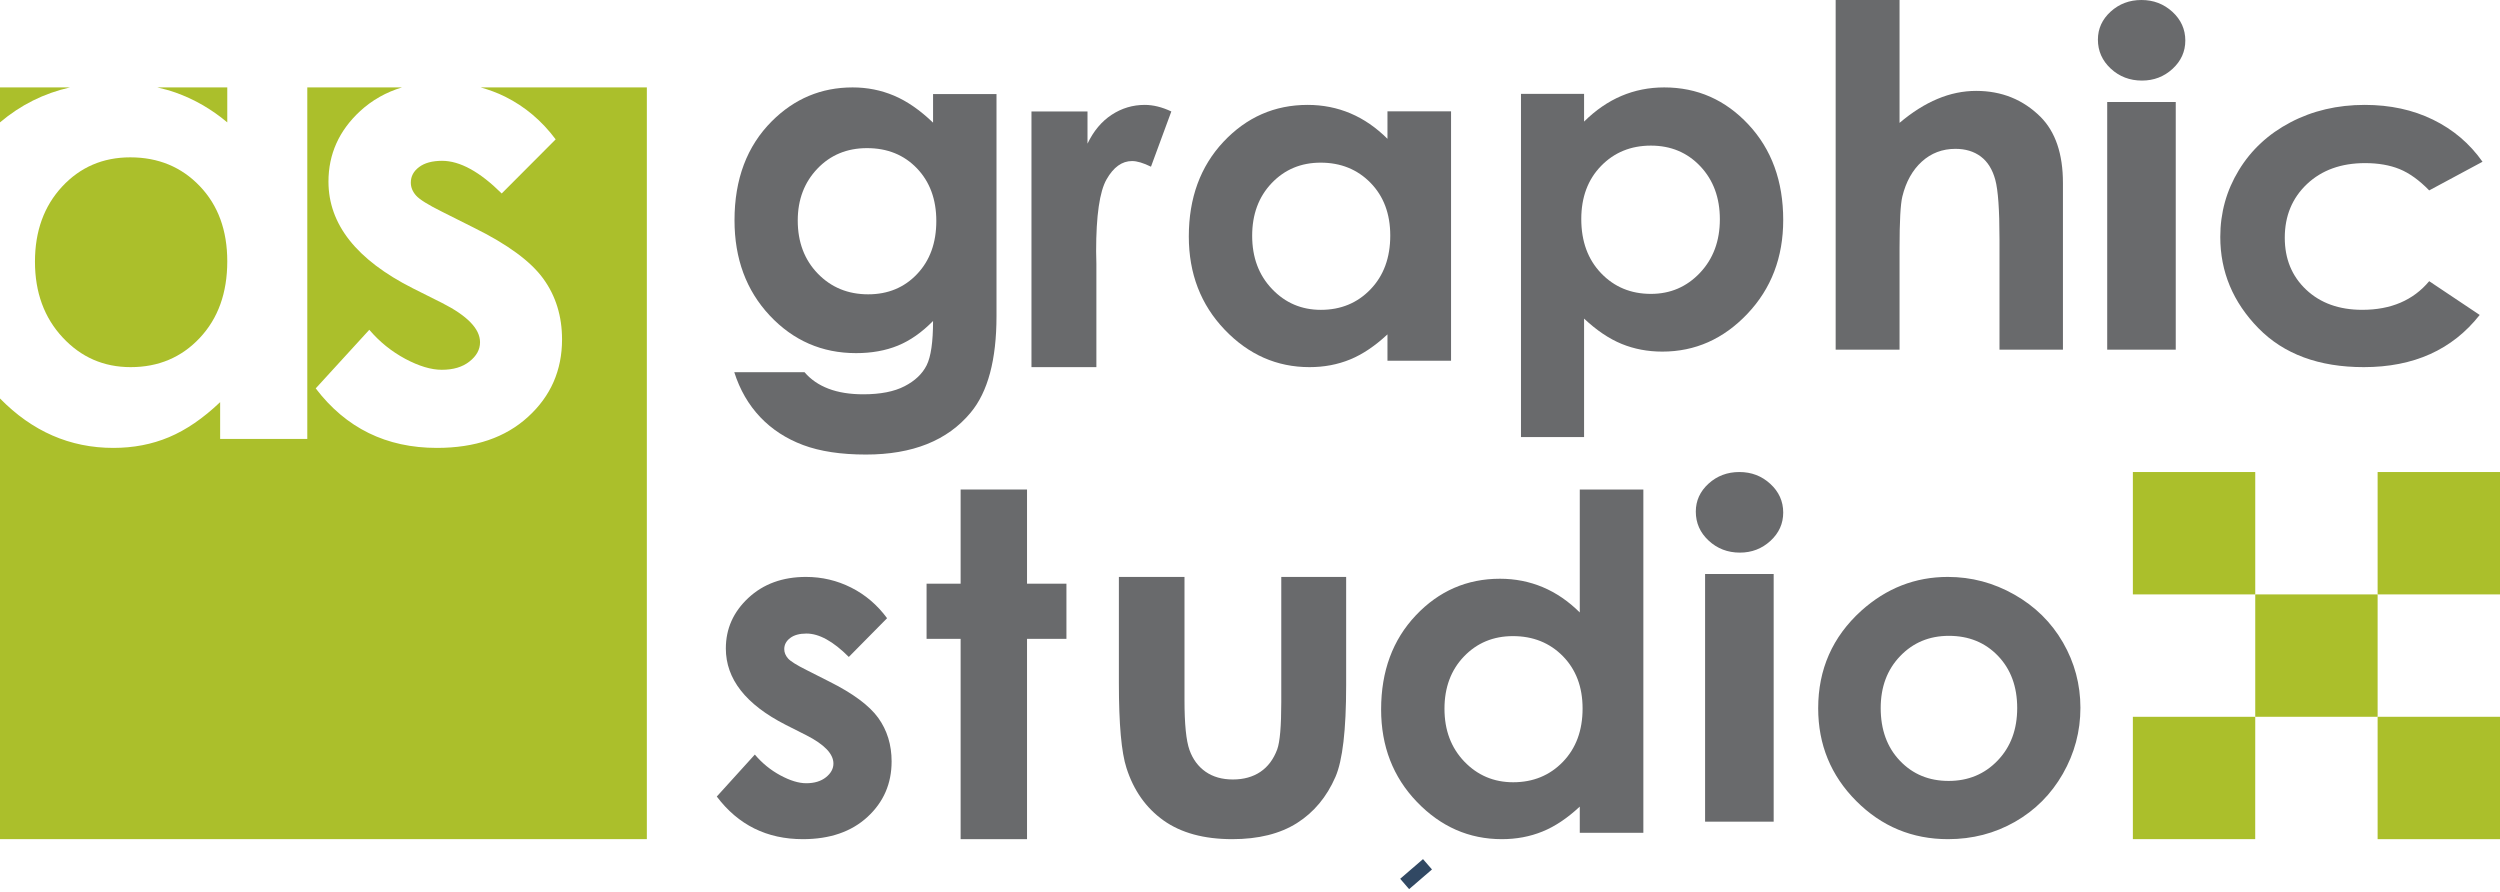
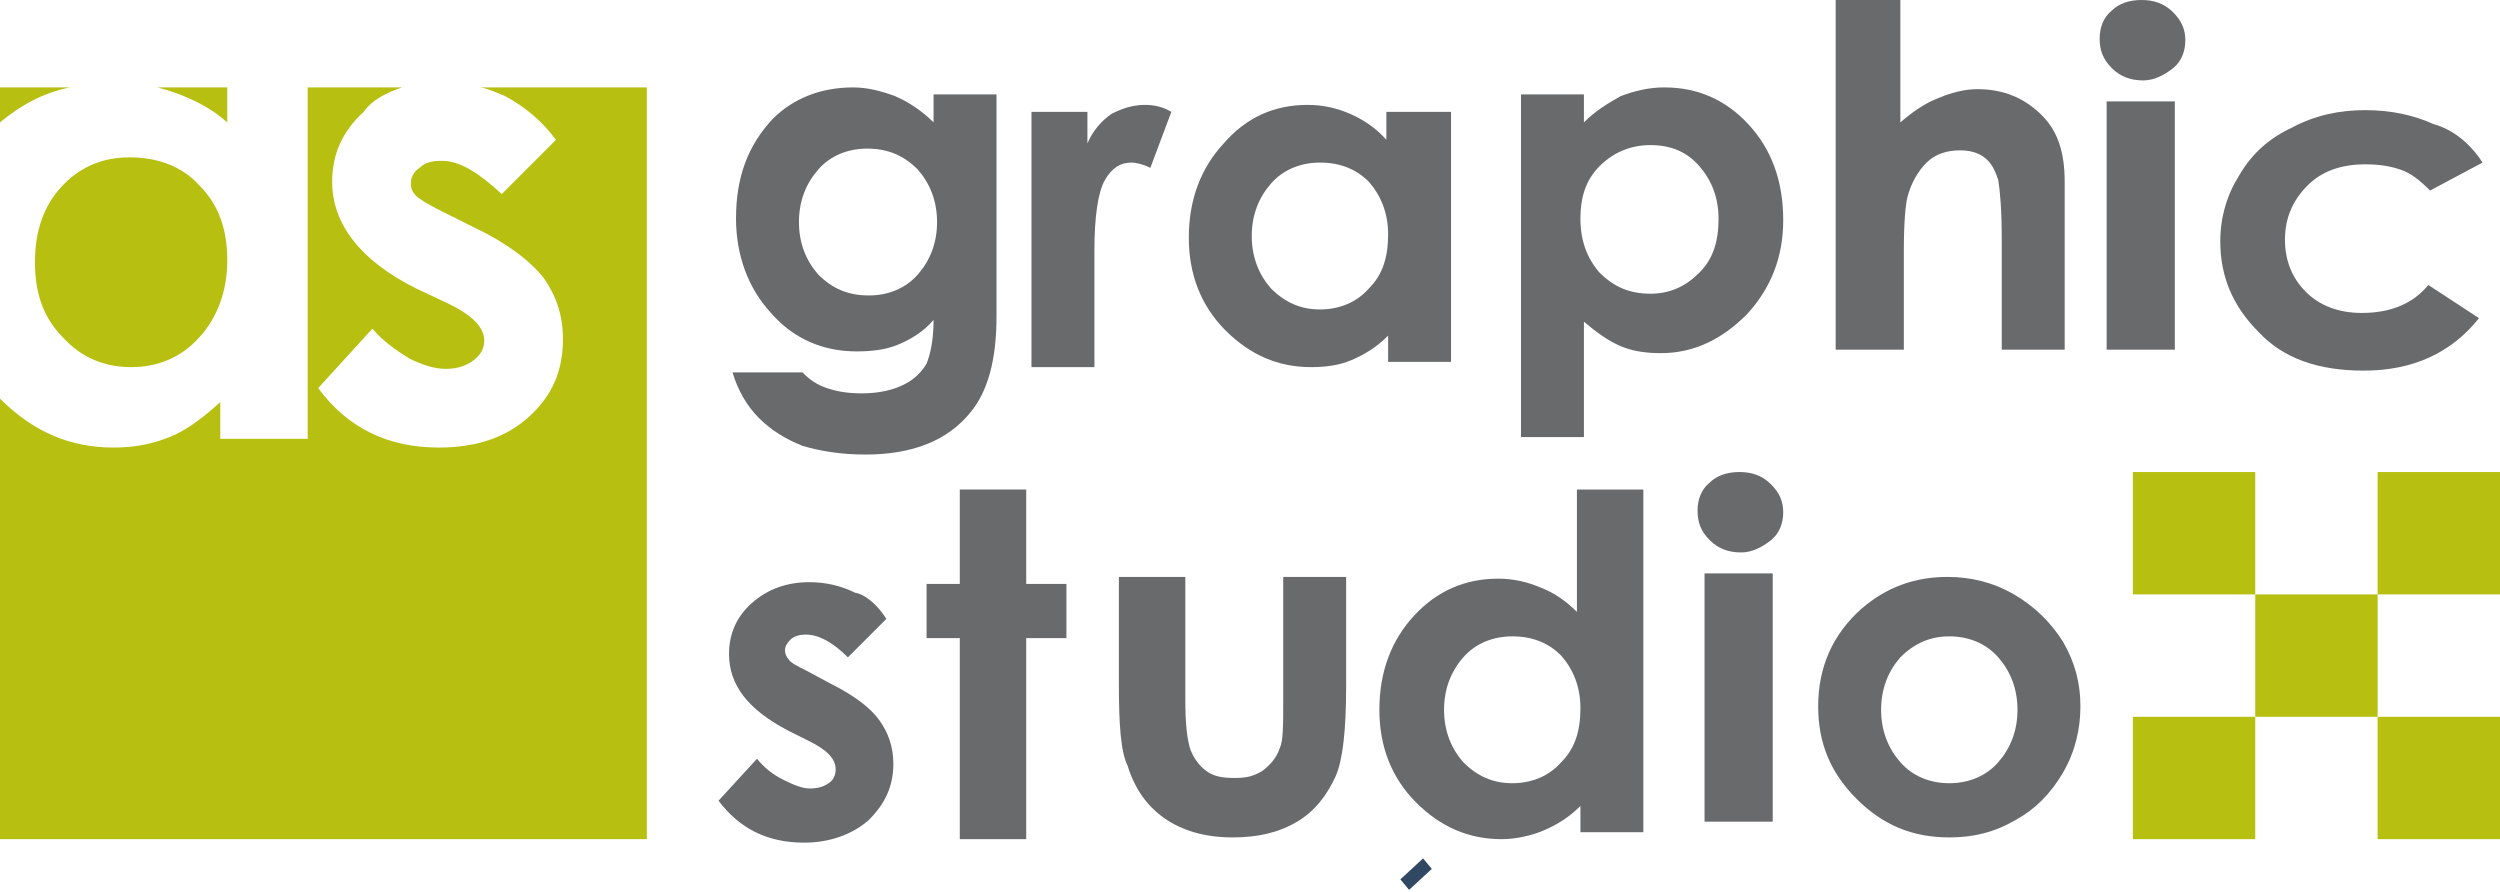
- <svg xmlns="http://www.w3.org/2000/svg" width="143px" height="51px" viewBox="0 0 143 51" version="1.1">
-   <g id="Page-1" stroke="none" stroke-width="1" fill="none" fill-rule="evenodd">
+ <svg xmlns="http://www.w3.org/2000/svg" version="1.1" id="Layer_1" x="0px" y="0px" viewBox="0 0 143 51" style="enable-background:new 0 0 143 51;" xml:space="preserve">
+   <style type="text/css">
+ 	.st0{fill-rule:evenodd;clip-rule:evenodd;fill:#B7BF10;}
+ 	.st1{fill:#696A6C;}
+ 	.st2{fill-rule:evenodd;clip-rule:evenodd;fill:#696A6C;}
+ 	.st3{fill-rule:evenodd;clip-rule:evenodd;fill:#314863;}
+ </style>
+   <g id="Page-1">
    <g id="home-copy-2" transform="translate(-58, -77)">
      <g id="Group" transform="translate(58, 77)">
-         <polygon id="Fill-1" fill="#ABBF2B" points="136 34 143 34 143 27 136 27" />
-         <polygon id="Fill-2" fill="#ABBF2B" points="129 41 136 41 136 34 129 34" />
-         <polygon id="Fill-3" fill="#ABBF2B" points="122 34 129 34 129 27 122 27" />
-         <polygon id="Fill-4" fill="#ABBF2B" points="136 48 143 48 143 41 136 41" />
-         <polygon id="Fill-5" fill="#ABBF2B" points="122 41 129 41 128.998 48 122 48" />
-         <path d="M49.594,8.473 C48.446,8.473 47.499,8.866 46.752,9.651 C46.004,10.436 45.631,11.424 45.631,12.613 C45.631,13.847 46.013,14.86 46.778,15.65 C47.543,16.44 48.504,16.835 49.66,16.835 C50.79,16.835 51.723,16.449 52.456,15.677 C53.19,14.906 53.557,13.893 53.557,12.64 C53.557,11.406 53.188,10.402 52.451,9.631 C51.712,8.859 50.759,8.473 49.594,8.473 Z M53.371,5.381 L57,5.381 L57,18.075 C57,20.58 56.507,22.423 55.52,23.603 C54.194,25.201 52.197,26 49.528,26 C48.104,26 46.907,25.819 45.937,25.456 C44.968,25.092 44.149,24.559 43.482,23.856 C42.815,23.151 42.32,22.296 42,21.288 L46.017,21.288 C46.373,21.706 46.832,22.021 47.391,22.234 C47.952,22.448 48.616,22.554 49.38,22.554 C50.359,22.554 51.147,22.4 51.742,22.091 C52.339,21.784 52.759,21.383 53.004,20.894 C53.249,20.403 53.371,19.559 53.371,18.36 C52.73,19.013 52.058,19.483 51.356,19.77 C50.653,20.056 49.857,20.199 48.966,20.199 C47.018,20.199 45.373,19.481 44.028,18.047 C42.685,16.612 42.014,14.797 42.014,12.6 C42.014,10.248 42.725,8.359 44.149,6.934 C45.439,5.645 46.978,5 48.767,5 C49.604,5 50.392,5.156 51.136,5.47 C51.878,5.783 52.623,6.298 53.371,7.015 L53.371,5.381 Z" id="Fill-6" fill="#696A6C" fill-rule="nonzero" />
-         <path d="M59,6.376 L62.205,6.376 L62.205,8.217 C62.553,7.492 63.014,6.941 63.589,6.565 C64.164,6.188 64.795,6 65.479,6 C65.964,6 66.471,6.125 67,6.376 L65.836,9.535 C65.397,9.319 65.037,9.212 64.754,9.212 C64.178,9.212 63.692,9.562 63.295,10.26 C62.897,10.96 62.699,12.331 62.699,14.373 L62.713,15.086 L62.713,21 L59,21 L59,6.376 Z" id="Fill-8" fill="#696A6C" />
-         <path d="M75.54,9.304 C74.416,9.304 73.483,9.695 72.737,10.478 C71.994,11.26 71.624,12.263 71.624,13.487 C71.624,14.72 72,15.734 72.759,16.529 C73.515,17.325 74.447,17.723 75.554,17.723 C76.695,17.723 77.643,17.332 78.395,16.548 C79.146,15.766 79.523,14.742 79.523,13.474 C79.523,12.233 79.146,11.227 78.395,10.458 C77.643,9.689 76.69,9.304 75.54,9.304 Z M79.363,6.367 L83,6.367 L83,20.634 L79.363,20.634 L79.363,19.126 C78.652,19.789 77.942,20.268 77.227,20.561 C76.512,20.854 75.739,21 74.905,21 C73.033,21 71.415,20.286 70.05,18.857 C68.684,17.427 68,15.65 68,13.526 C68,11.324 68.663,9.518 69.982,8.111 C71.304,6.704 72.908,6 74.798,6 C75.669,6 76.484,6.162 77.247,6.485 C78.011,6.808 78.714,7.294 79.363,7.94 L79.363,6.367 Z" id="Fill-10" fill="#696A6C" fill-rule="nonzero" />
-         <path d="M94.432,8.329 C93.287,8.329 92.337,8.716 91.582,9.492 C90.828,10.266 90.449,11.28 90.449,12.53 C90.449,13.807 90.828,14.839 91.582,15.627 C92.337,16.416 93.287,16.81 94.432,16.81 C95.543,16.81 96.478,16.41 97.237,15.608 C97.996,14.806 98.376,13.785 98.376,12.543 C98.376,11.31 98.003,10.299 97.258,9.511 C96.512,8.723 95.57,8.329 94.432,8.329 Z M90.609,5.37 L90.609,6.955 C91.267,6.304 91.978,5.814 92.741,5.488 C93.506,5.163 94.323,5 95.192,5 C97.084,5 98.692,5.709 100.014,7.126 C101.337,8.545 102,10.364 102,12.583 C102,14.723 101.316,16.513 99.948,17.953 C98.581,19.393 96.96,20.112 95.085,20.112 C94.251,20.112 93.475,19.965 92.755,19.67 C92.035,19.375 91.321,18.892 90.609,18.224 L90.609,25 L87,25 L87,5.37 L90.609,5.37 Z" id="Fill-12" fill="#696A6C" fill-rule="nonzero" />
-         <path d="M105,0 L108.654,0 L108.654,7.028 C109.374,6.419 110.097,5.962 110.825,5.657 C111.553,5.351 112.29,5.199 113.036,5.199 C114.493,5.199 115.72,5.694 116.718,6.684 C117.572,7.542 118,8.802 118,10.464 L118,20 L114.371,20 L114.371,13.674 C114.371,12.002 114.291,10.871 114.129,10.279 C113.967,9.686 113.69,9.244 113.299,8.952 C112.908,8.66 112.425,8.514 111.85,8.514 C111.104,8.514 110.463,8.758 109.928,9.244 C109.393,9.73 109.023,10.394 108.816,11.233 C108.708,11.667 108.654,12.656 108.654,14.205 L108.654,20 L105,20 L105,0 Z" id="Fill-14" fill="#696A6C" />
-         <path d="M120.532,20 L124.453,20 L124.453,5.834 L120.532,5.834 L120.532,20 Z M122.492,0 C123.179,0 123.769,0.226 124.263,0.677 C124.752,1.128 125,1.675 125,2.318 C125,2.951 124.755,3.492 124.269,3.939 C123.781,4.386 123.199,4.609 122.521,4.609 C121.825,4.609 121.229,4.382 120.737,3.926 C120.247,3.47 120,2.916 120,2.266 C120,1.641 120.245,1.107 120.73,0.664 C121.217,0.221 121.806,0 122.492,0 Z" id="Fill-16" fill="#696A6C" fill-rule="nonzero" />
-         <path d="M142,9.252 L138.95,10.891 C138.378,10.304 137.811,9.898 137.25,9.67 C136.692,9.444 136.036,9.33 135.283,9.33 C133.914,9.33 132.806,9.73 131.96,10.527 C131.113,11.328 130.689,12.35 130.689,13.598 C130.689,14.811 131.096,15.8 131.913,16.57 C132.727,17.337 133.798,17.722 135.121,17.722 C136.761,17.722 138.037,17.176 138.95,16.084 L141.839,18.015 C140.273,20.005 138.065,21 135.211,21 C132.644,21 130.634,20.257 129.18,18.771 C127.727,17.285 127,15.546 127,13.552 C127,12.171 127.353,10.899 128.061,9.736 C128.767,8.574 129.752,7.66 131.018,6.996 C132.284,6.332 133.7,6 135.264,6 C136.714,6 138.015,6.281 139.168,6.845 C140.322,7.409 141.266,8.211 142,9.252" id="Fill-18" fill="#696A6C" />
-         <path d="M50.741,35.361 L48.552,37.577 C47.662,36.684 46.855,36.239 46.13,36.239 C45.732,36.239 45.421,36.324 45.197,36.495 C44.973,36.665 44.859,36.877 44.859,37.131 C44.859,37.322 44.932,37.499 45.074,37.662 C45.216,37.823 45.568,38.044 46.13,38.324 L47.425,38.98 C48.789,39.661 49.726,40.357 50.236,41.063 C50.745,41.772 51,42.603 51,43.554 C51,44.823 50.541,45.88 49.62,46.729 C48.701,47.575 47.469,48 45.922,48 C43.867,48 42.226,47.188 41,45.562 L43.177,43.161 C43.591,43.651 44.076,44.047 44.633,44.348 C45.191,44.649 45.685,44.801 46.117,44.801 C46.583,44.801 46.958,44.687 47.244,44.46 C47.529,44.232 47.672,43.97 47.672,43.674 C47.672,43.123 47.157,42.586 46.13,42.06 L44.938,41.458 C42.658,40.295 41.518,38.84 41.518,37.091 C41.518,35.963 41.948,35.001 42.807,34.2 C43.667,33.4 44.766,33 46.104,33 C47.019,33 47.88,33.204 48.687,33.61 C49.496,34.017 50.179,34.6 50.741,35.361" id="Fill-19" fill="#696A6C" />
-         <polygon id="Fill-20" fill="#696A6C" points="54.948 28 58.746 28 58.746 33.387 61 33.387 61 36.542 58.746 36.542 58.746 48 54.948 48 54.948 36.542 53 36.542 53 33.387 54.948 33.387" />
-         <path d="M64,33 L67.753,33 L67.753,40.044 C67.753,41.414 67.848,42.367 68.039,42.9 C68.229,43.433 68.537,43.847 68.959,44.143 C69.383,44.438 69.901,44.586 70.52,44.586 C71.139,44.586 71.664,44.44 72.095,44.15 C72.527,43.858 72.846,43.43 73.057,42.865 C73.21,42.444 73.289,41.545 73.289,40.164 L73.289,33 L77,33 L77,39.197 C77,41.75 76.797,43.497 76.388,44.438 C75.889,45.586 75.155,46.466 74.186,47.08 C73.215,47.693 71.982,48 70.487,48 C68.864,48 67.552,47.641 66.549,46.926 C65.548,46.209 64.843,45.21 64.434,43.928 C64.145,43.041 64,41.428 64,39.088 L64,33 Z" id="Fill-21" fill="#696A6C" />
-         <path d="M86.54,36.386 C85.417,36.386 84.483,36.775 83.738,37.551 C82.995,38.327 82.624,39.324 82.624,40.54 C82.624,41.764 83.001,42.77 83.758,43.561 C84.516,44.35 85.448,44.745 86.554,44.745 C87.694,44.745 88.643,44.356 89.395,43.58 C90.146,42.803 90.524,41.786 90.524,40.526 C90.524,39.294 90.146,38.296 89.395,37.531 C88.643,36.769 87.691,36.386 86.54,36.386 Z M90.363,28 L94,28 L94,47.635 L90.363,47.635 L90.363,46.138 C89.653,46.799 88.943,47.274 88.228,47.564 C87.513,47.855 86.739,48 85.906,48 C84.034,48 82.415,47.291 81.05,45.871 C79.684,44.452 79,42.688 79,40.579 C79,38.392 79.662,36.599 80.983,35.201 C82.304,33.803 83.909,33.104 85.798,33.104 C86.669,33.104 87.484,33.266 88.247,33.586 C89.012,33.908 89.715,34.389 90.363,35.032 L90.363,28 Z" id="Fill-22" fill="#696A6C" fill-rule="nonzero" />
-         <path d="M97.531,47 L101.454,47 L101.454,32.833 L97.531,32.833 L97.531,47 Z M99.492,27 C100.18,27 100.77,27.225 101.262,27.677 C101.753,28.128 102,28.675 102,29.318 C102,29.952 101.756,30.491 101.27,30.938 C100.78,31.386 100.2,31.61 99.521,31.61 C98.825,31.61 98.228,31.381 97.737,30.925 C97.245,30.469 97,29.917 97,29.265 C97,28.64 97.243,28.106 97.729,27.664 C98.216,27.221 98.806,27 99.492,27 Z" id="Fill-23" fill="#696A6C" fill-rule="nonzero" />
-         <path d="M111.475,36.37 C110.359,36.37 109.43,36.757 108.689,37.53 C107.946,38.303 107.576,39.293 107.576,40.5 C107.576,41.741 107.942,42.746 108.676,43.516 C109.408,44.285 110.337,44.669 111.46,44.669 C112.585,44.669 113.521,44.28 114.265,43.503 C115.012,42.725 115.384,41.724 115.384,40.5 C115.384,39.276 115.019,38.282 114.286,37.517 C113.553,36.752 112.616,36.37 111.475,36.37 M111.415,33 C112.765,33 114.034,33.337 115.22,34.01 C116.408,34.683 117.335,35.596 118.002,36.75 C118.667,37.904 119,39.15 119,40.487 C119,41.833 118.664,43.092 117.994,44.263 C117.324,45.434 116.409,46.35 115.253,47.01 C114.096,47.669 112.822,48 111.429,48 C109.377,48 107.627,47.272 106.176,45.817 C104.726,44.361 104,42.593 104,40.513 C104,38.283 104.821,36.427 106.459,34.94 C107.896,33.647 109.548,33 111.415,33" id="Fill-24" fill="#696A6C" fill-rule="nonzero" />
-         <path d="M0,5 L0,7 C1.176,6.005 2.51,5.339 4,5 L0,5 Z" id="Fill-25" fill="#ABBF2B" />
-         <path d="M11.427,19.329 C12.476,18.213 13,16.752 13,14.947 C13,13.175 12.476,11.742 11.427,10.646 C10.382,9.551 9.054,9 7.453,9 C5.888,9 4.589,9.56 3.554,10.674 C2.519,11.79 2,13.221 2,14.966 C2,16.722 2.528,18.167 3.582,19.3 C4.636,20.435 5.932,21 7.473,21 C9.06,21 10.382,20.445 11.427,19.329" id="Fill-26" fill="#ABBF2B" />
-         <path d="M13,7 L13,5 L9,5 C9.356,5.083 9.707,5.176 10.048,5.297 C11.112,5.676 12.097,6.242 13,7" id="Fill-27" fill="#ABBF2B" />
-         <path d="M27.495,5 C27.971,5.136 28.439,5.303 28.892,5.529 C30.028,6.095 30.993,6.91 31.784,7.972 L28.698,11.067 C27.444,9.823 26.308,9.199 25.285,9.199 C24.728,9.199 24.287,9.319 23.972,9.556 C23.654,9.794 23.499,10.09 23.499,10.445 C23.499,10.715 23.599,10.96 23.799,11.185 C24.001,11.412 24.496,11.719 25.285,12.111 L27.11,13.027 C29.034,13.977 30.354,14.946 31.073,15.937 C31.791,16.924 32.149,18.086 32.149,19.415 C32.149,21.183 31.502,22.662 30.205,23.843 C28.909,25.03 27.174,25.62 24.993,25.62 C22.097,25.62 19.786,24.485 18.059,22.216 L21.124,18.864 C21.709,19.551 22.393,20.102 23.178,20.524 C23.963,20.942 24.659,21.152 25.268,21.152 C25.926,21.152 26.454,20.996 26.855,20.677 C27.258,20.361 27.458,19.995 27.458,19.577 C27.458,18.811 26.733,18.062 25.285,17.328 L23.607,16.487 C20.395,14.862 18.788,12.831 18.788,10.389 C18.788,8.815 19.393,7.469 20.604,6.351 C21.29,5.72 22.088,5.274 22.991,5 L17.577,5 L17.577,25.107 L12.592,25.107 L12.592,23.003 C11.619,23.93 10.643,24.597 9.665,25.007 C8.686,25.418 7.628,25.62 6.483,25.62 C3.998,25.62 1.839,24.671 0,22.793 L0,48 L37,48 L37,5 L27.495,5 Z" id="Fill-28" fill="#ABBF2B" />
-         <polygon id="Fill-29" fill="#314863" points="80.602 50.859 80.091 50.266 81.396 49.141 81.909 49.733" />
+         <polygon id="Fill-1" class="st0" points="136,34 143,34 143,27 136,27    " />
+         <polygon id="Fill-2" class="st0" points="129,41 136,41 136,34 129,34    " />
+         <polygon id="Fill-3" class="st0" points="122,34 129,34 129,27 122,27    " />
+         <polygon id="Fill-4" class="st0" points="136,48 143,48 143,41 136,41    " />
+         <polygon id="Fill-5" class="st0" points="122,41 129,41 129,48 122,48    " />
+         <path id="Fill-6" class="st1" d="M49.6,8.5c-1.1,0-2.1,0.4-2.8,1.2c-0.7,0.8-1.1,1.8-1.1,3c0,1.2,0.4,2.2,1.1,3     c0.8,0.8,1.7,1.2,2.9,1.2c1.1,0,2.1-0.4,2.8-1.2c0.7-0.8,1.1-1.8,1.1-3c0-1.2-0.4-2.2-1.1-3C51.7,8.9,50.8,8.5,49.6,8.5z      M53.4,5.4H57v12.7c0,2.5-0.5,4.3-1.5,5.5c-1.3,1.6-3.3,2.4-6,2.4c-1.4,0-2.6-0.2-3.6-0.5c-1-0.4-1.8-0.9-2.5-1.6     c-0.7-0.7-1.2-1.6-1.5-2.6h4c0.4,0.4,0.8,0.7,1.4,0.9c0.6,0.2,1.2,0.3,2,0.3c1,0,1.8-0.2,2.4-0.5c0.6-0.3,1-0.7,1.3-1.2     c0.2-0.5,0.4-1.3,0.4-2.5c-0.6,0.7-1.3,1.1-2,1.4c-0.7,0.3-1.5,0.4-2.4,0.4c-1.9,0-3.6-0.7-4.9-2.2c-1.3-1.4-2-3.3-2-5.4     c0-2.4,0.7-4.2,2.1-5.7C45.4,5.6,47,5,48.8,5c0.8,0,1.6,0.2,2.4,0.5c0.7,0.3,1.5,0.8,2.2,1.5V5.4z" />
+         <path id="Fill-8" class="st2" d="M59,6.4h3.2v1.8c0.3-0.7,0.8-1.3,1.4-1.7C64.2,6.2,64.8,6,65.5,6c0.5,0,1,0.1,1.5,0.4l-1.2,3.2     c-0.4-0.2-0.8-0.3-1.1-0.3c-0.6,0-1.1,0.3-1.5,1c-0.4,0.7-0.6,2.1-0.6,4.1l0,0.7V21H59V6.4z" />
+         <path id="Fill-10" class="st1" d="M75.5,9.3c-1.1,0-2.1,0.4-2.8,1.2c-0.7,0.8-1.1,1.8-1.1,3c0,1.2,0.4,2.2,1.1,3     c0.8,0.8,1.7,1.2,2.8,1.2c1.1,0,2.1-0.4,2.8-1.2c0.8-0.8,1.1-1.8,1.1-3.1c0-1.2-0.4-2.2-1.1-3C77.6,9.7,76.7,9.3,75.5,9.3z      M79.4,6.4H83v14.3h-3.6v-1.5c-0.7,0.7-1.4,1.1-2.1,1.4c-0.7,0.3-1.5,0.4-2.3,0.4c-1.9,0-3.5-0.7-4.9-2.1     c-1.4-1.4-2.1-3.2-2.1-5.3c0-2.2,0.7-4,2-5.4C71.3,6.7,72.9,6,74.8,6c0.9,0,1.7,0.2,2.4,0.5s1.5,0.8,2.1,1.5V6.4z" />
+         <path id="Fill-12" class="st1" d="M94.4,8.3c-1.1,0-2.1,0.4-2.9,1.2c-0.8,0.8-1.1,1.8-1.1,3c0,1.3,0.4,2.3,1.1,3.1     c0.8,0.8,1.7,1.2,2.9,1.2c1.1,0,2-0.4,2.8-1.2c0.8-0.8,1.1-1.8,1.1-3.1c0-1.2-0.4-2.2-1.1-3C96.5,8.7,95.6,8.3,94.4,8.3z      M90.6,5.4V7c0.7-0.7,1.4-1.1,2.1-1.5C93.5,5.2,94.3,5,95.2,5c1.9,0,3.5,0.7,4.8,2.1c1.3,1.4,2,3.2,2,5.5c0,2.1-0.7,3.9-2.1,5.4     c-1.4,1.4-3,2.2-4.9,2.2c-0.8,0-1.6-0.1-2.3-0.4c-0.7-0.3-1.4-0.8-2.1-1.4V25H87V5.4H90.6z" />
+         <path id="Fill-14" class="st2" d="M105,0h3.7v7c0.7-0.6,1.4-1.1,2.2-1.4c0.7-0.3,1.5-0.5,2.2-0.5c1.5,0,2.7,0.5,3.7,1.5     c0.9,0.9,1.3,2.1,1.3,3.8V20h-3.6v-6.3c0-1.7-0.1-2.8-0.2-3.4c-0.2-0.6-0.4-1-0.8-1.3c-0.4-0.3-0.9-0.4-1.4-0.4     c-0.7,0-1.4,0.2-1.9,0.7c-0.5,0.5-0.9,1.2-1.1,2c-0.1,0.4-0.2,1.4-0.2,3V20H105V0z" />
+         <path id="Fill-16" class="st1" d="M120.5,20h3.9V5.8h-3.9V20z M122.5,0c0.7,0,1.3,0.2,1.8,0.7c0.5,0.5,0.7,1,0.7,1.6     c0,0.6-0.2,1.2-0.7,1.6c-0.5,0.4-1.1,0.7-1.7,0.7c-0.7,0-1.3-0.2-1.8-0.7c-0.5-0.5-0.7-1-0.7-1.7c0-0.6,0.2-1.2,0.7-1.6     C121.2,0.2,121.8,0,122.5,0z" />
+         <path id="Fill-18" class="st2" d="M142,9.3l-3,1.6c-0.6-0.6-1.1-1-1.7-1.2c-0.6-0.2-1.2-0.3-2-0.3c-1.4,0-2.5,0.4-3.3,1.2     c-0.8,0.8-1.3,1.8-1.3,3.1c0,1.2,0.4,2.2,1.2,3c0.8,0.8,1.9,1.2,3.2,1.2c1.6,0,2.9-0.5,3.8-1.6l2.9,1.9c-1.6,2-3.8,3-6.6,3     c-2.6,0-4.6-0.7-6-2.2c-1.5-1.5-2.2-3.2-2.2-5.2c0-1.4,0.4-2.7,1.1-3.8c0.7-1.2,1.7-2.1,3-2.7c1.3-0.7,2.7-1,4.2-1     c1.5,0,2.8,0.3,3.9,0.8C140.3,7.4,141.3,8.2,142,9.3" />
+         <path id="Fill-19" class="st2" d="M50.7,35.4l-2.2,2.2c-0.9-0.9-1.7-1.3-2.4-1.3c-0.4,0-0.7,0.1-0.9,0.3     c-0.2,0.2-0.3,0.4-0.3,0.6c0,0.2,0.1,0.4,0.2,0.5c0.1,0.2,0.5,0.4,1.1,0.7l1.3,0.7c1.4,0.7,2.3,1.4,2.8,2.1     c0.5,0.7,0.8,1.5,0.8,2.5c0,1.3-0.5,2.3-1.4,3.2c-0.9,0.8-2.2,1.3-3.7,1.3c-2.1,0-3.7-0.8-4.9-2.4l2.2-2.4     c0.4,0.5,0.9,0.9,1.5,1.2c0.6,0.3,1.1,0.5,1.5,0.5c0.5,0,0.8-0.1,1.1-0.3c0.3-0.2,0.4-0.5,0.4-0.8c0-0.6-0.5-1.1-1.5-1.6     l-1.2-0.6c-2.3-1.2-3.4-2.6-3.4-4.4c0-1.1,0.4-2.1,1.3-2.9s2-1.2,3.3-1.2c0.9,0,1.8,0.2,2.6,0.6C49.5,34,50.2,34.6,50.7,35.4" />
+         <polygon id="Fill-20" class="st2" points="54.9,28 58.7,28 58.7,33.4 61,33.4 61,36.5 58.7,36.5 58.7,48 54.9,48 54.9,36.5      53,36.5 53,33.4 54.9,33.4    " />
+         <path id="Fill-21" class="st2" d="M64,33h3.8v7c0,1.4,0.1,2.3,0.3,2.9c0.2,0.5,0.5,0.9,0.9,1.2c0.4,0.3,0.9,0.4,1.6,0.4     s1.1-0.1,1.6-0.4c0.4-0.3,0.8-0.7,1-1.3c0.2-0.4,0.2-1.3,0.2-2.7V33H77v6.2c0,2.6-0.2,4.3-0.6,5.2c-0.5,1.1-1.2,2-2.2,2.6     c-1,0.6-2.2,0.9-3.7,0.9c-1.6,0-2.9-0.4-3.9-1.1c-1-0.7-1.7-1.7-2.1-3C64.1,43,64,41.4,64,39.1V33z" />
+         <path id="Fill-22" class="st1" d="M86.5,36.4c-1.1,0-2.1,0.4-2.8,1.2c-0.7,0.8-1.1,1.8-1.1,3c0,1.2,0.4,2.2,1.1,3     c0.8,0.8,1.7,1.2,2.8,1.2c1.1,0,2.1-0.4,2.8-1.2c0.8-0.8,1.1-1.8,1.1-3.1c0-1.2-0.4-2.2-1.1-3C88.6,36.8,87.7,36.4,86.5,36.4z      M90.4,28H94v19.6h-3.6v-1.5c-0.7,0.7-1.4,1.1-2.1,1.4S86.7,48,85.9,48c-1.9,0-3.5-0.7-4.9-2.1c-1.4-1.4-2.1-3.2-2.1-5.3     c0-2.2,0.7-4,2-5.4c1.3-1.4,2.9-2.1,4.8-2.1c0.9,0,1.7,0.2,2.4,0.5c0.8,0.3,1.5,0.8,2.1,1.4V28z" />
+         <path id="Fill-23" class="st1" d="M97.5,47h3.9V32.8h-3.9V47z M99.5,27c0.7,0,1.3,0.2,1.8,0.7c0.5,0.5,0.7,1,0.7,1.6     c0,0.6-0.2,1.2-0.7,1.6c-0.5,0.4-1.1,0.7-1.7,0.7c-0.7,0-1.3-0.2-1.8-0.7c-0.5-0.5-0.7-1-0.7-1.7c0-0.6,0.2-1.2,0.7-1.6     C98.2,27.2,98.8,27,99.5,27z" />
+         <path id="Fill-24" class="st1" d="M111.5,36.4c-1.1,0-2,0.4-2.8,1.2c-0.7,0.8-1.1,1.8-1.1,3c0,1.2,0.4,2.2,1.1,3     c0.7,0.8,1.7,1.2,2.8,1.2c1.1,0,2.1-0.4,2.8-1.2c0.7-0.8,1.1-1.8,1.1-3s-0.4-2.2-1.1-3C113.6,36.8,112.6,36.4,111.5,36.4      M111.4,33c1.3,0,2.6,0.3,3.8,1c1.2,0.7,2.1,1.6,2.8,2.7c0.7,1.2,1,2.4,1,3.7c0,1.3-0.3,2.6-1,3.8c-0.7,1.2-1.6,2.1-2.7,2.7     c-1.2,0.7-2.4,1-3.8,1c-2.1,0-3.8-0.7-5.3-2.2c-1.5-1.5-2.2-3.2-2.2-5.3c0-2.2,0.8-4.1,2.5-5.6C107.9,33.6,109.5,33,111.4,33" />
+         <path id="Fill-25" class="st0" d="M0,5v2c1.2-1,2.5-1.7,4-2H0z" />
+         <path id="Fill-26" class="st0" d="M11.4,19.3c1-1.1,1.6-2.6,1.6-4.4c0-1.8-0.5-3.2-1.6-4.3c-1-1.1-2.4-1.6-4-1.6     c-1.6,0-2.9,0.6-3.9,1.7C2.5,11.8,2,13.2,2,15c0,1.8,0.5,3.2,1.6,4.3C4.6,20.4,5.9,21,7.5,21C9.1,21,10.4,20.4,11.4,19.3" />
+         <path id="Fill-27" class="st0" d="M13,7V5H9c0.4,0.1,0.7,0.2,1,0.3C11.1,5.7,12.1,6.2,13,7" />
+         <path id="Fill-28" class="st0" d="M27.5,5c0.5,0.1,0.9,0.3,1.4,0.5C30,6.1,31,6.9,31.8,8l-3.1,3.1c-1.3-1.2-2.4-1.9-3.4-1.9     c-0.6,0-1,0.1-1.3,0.4c-0.3,0.2-0.5,0.5-0.5,0.9c0,0.3,0.1,0.5,0.3,0.7c0.2,0.2,0.7,0.5,1.5,0.9l1.8,0.9c1.9,0.9,3.2,1.9,4,2.9     c0.7,1,1.1,2.1,1.1,3.5c0,1.8-0.6,3.2-1.9,4.4c-1.3,1.2-3,1.8-5.2,1.8c-2.9,0-5.2-1.1-6.9-3.4l3.1-3.4c0.6,0.7,1.3,1.2,2.1,1.7     c0.8,0.4,1.5,0.6,2.1,0.6c0.7,0,1.2-0.2,1.6-0.5c0.4-0.3,0.6-0.7,0.6-1.1c0-0.8-0.7-1.5-2.2-2.2l-1.7-0.8     c-3.2-1.6-4.8-3.7-4.8-6.1c0-1.6,0.6-2.9,1.8-4C21.3,5.7,22.1,5.3,23,5h-5.4v20.1h-5V23c-1,0.9-1.9,1.6-2.9,2     c-1,0.4-2,0.6-3.2,0.6c-2.5,0-4.6-0.9-6.5-2.8V48h37V5H27.5z" />
+         <polygon id="Fill-29" class="st3" points="80.6,50.9 80.1,50.3 81.4,49.1 81.9,49.7    " />
      </g>
    </g>
  </g>
</svg>
